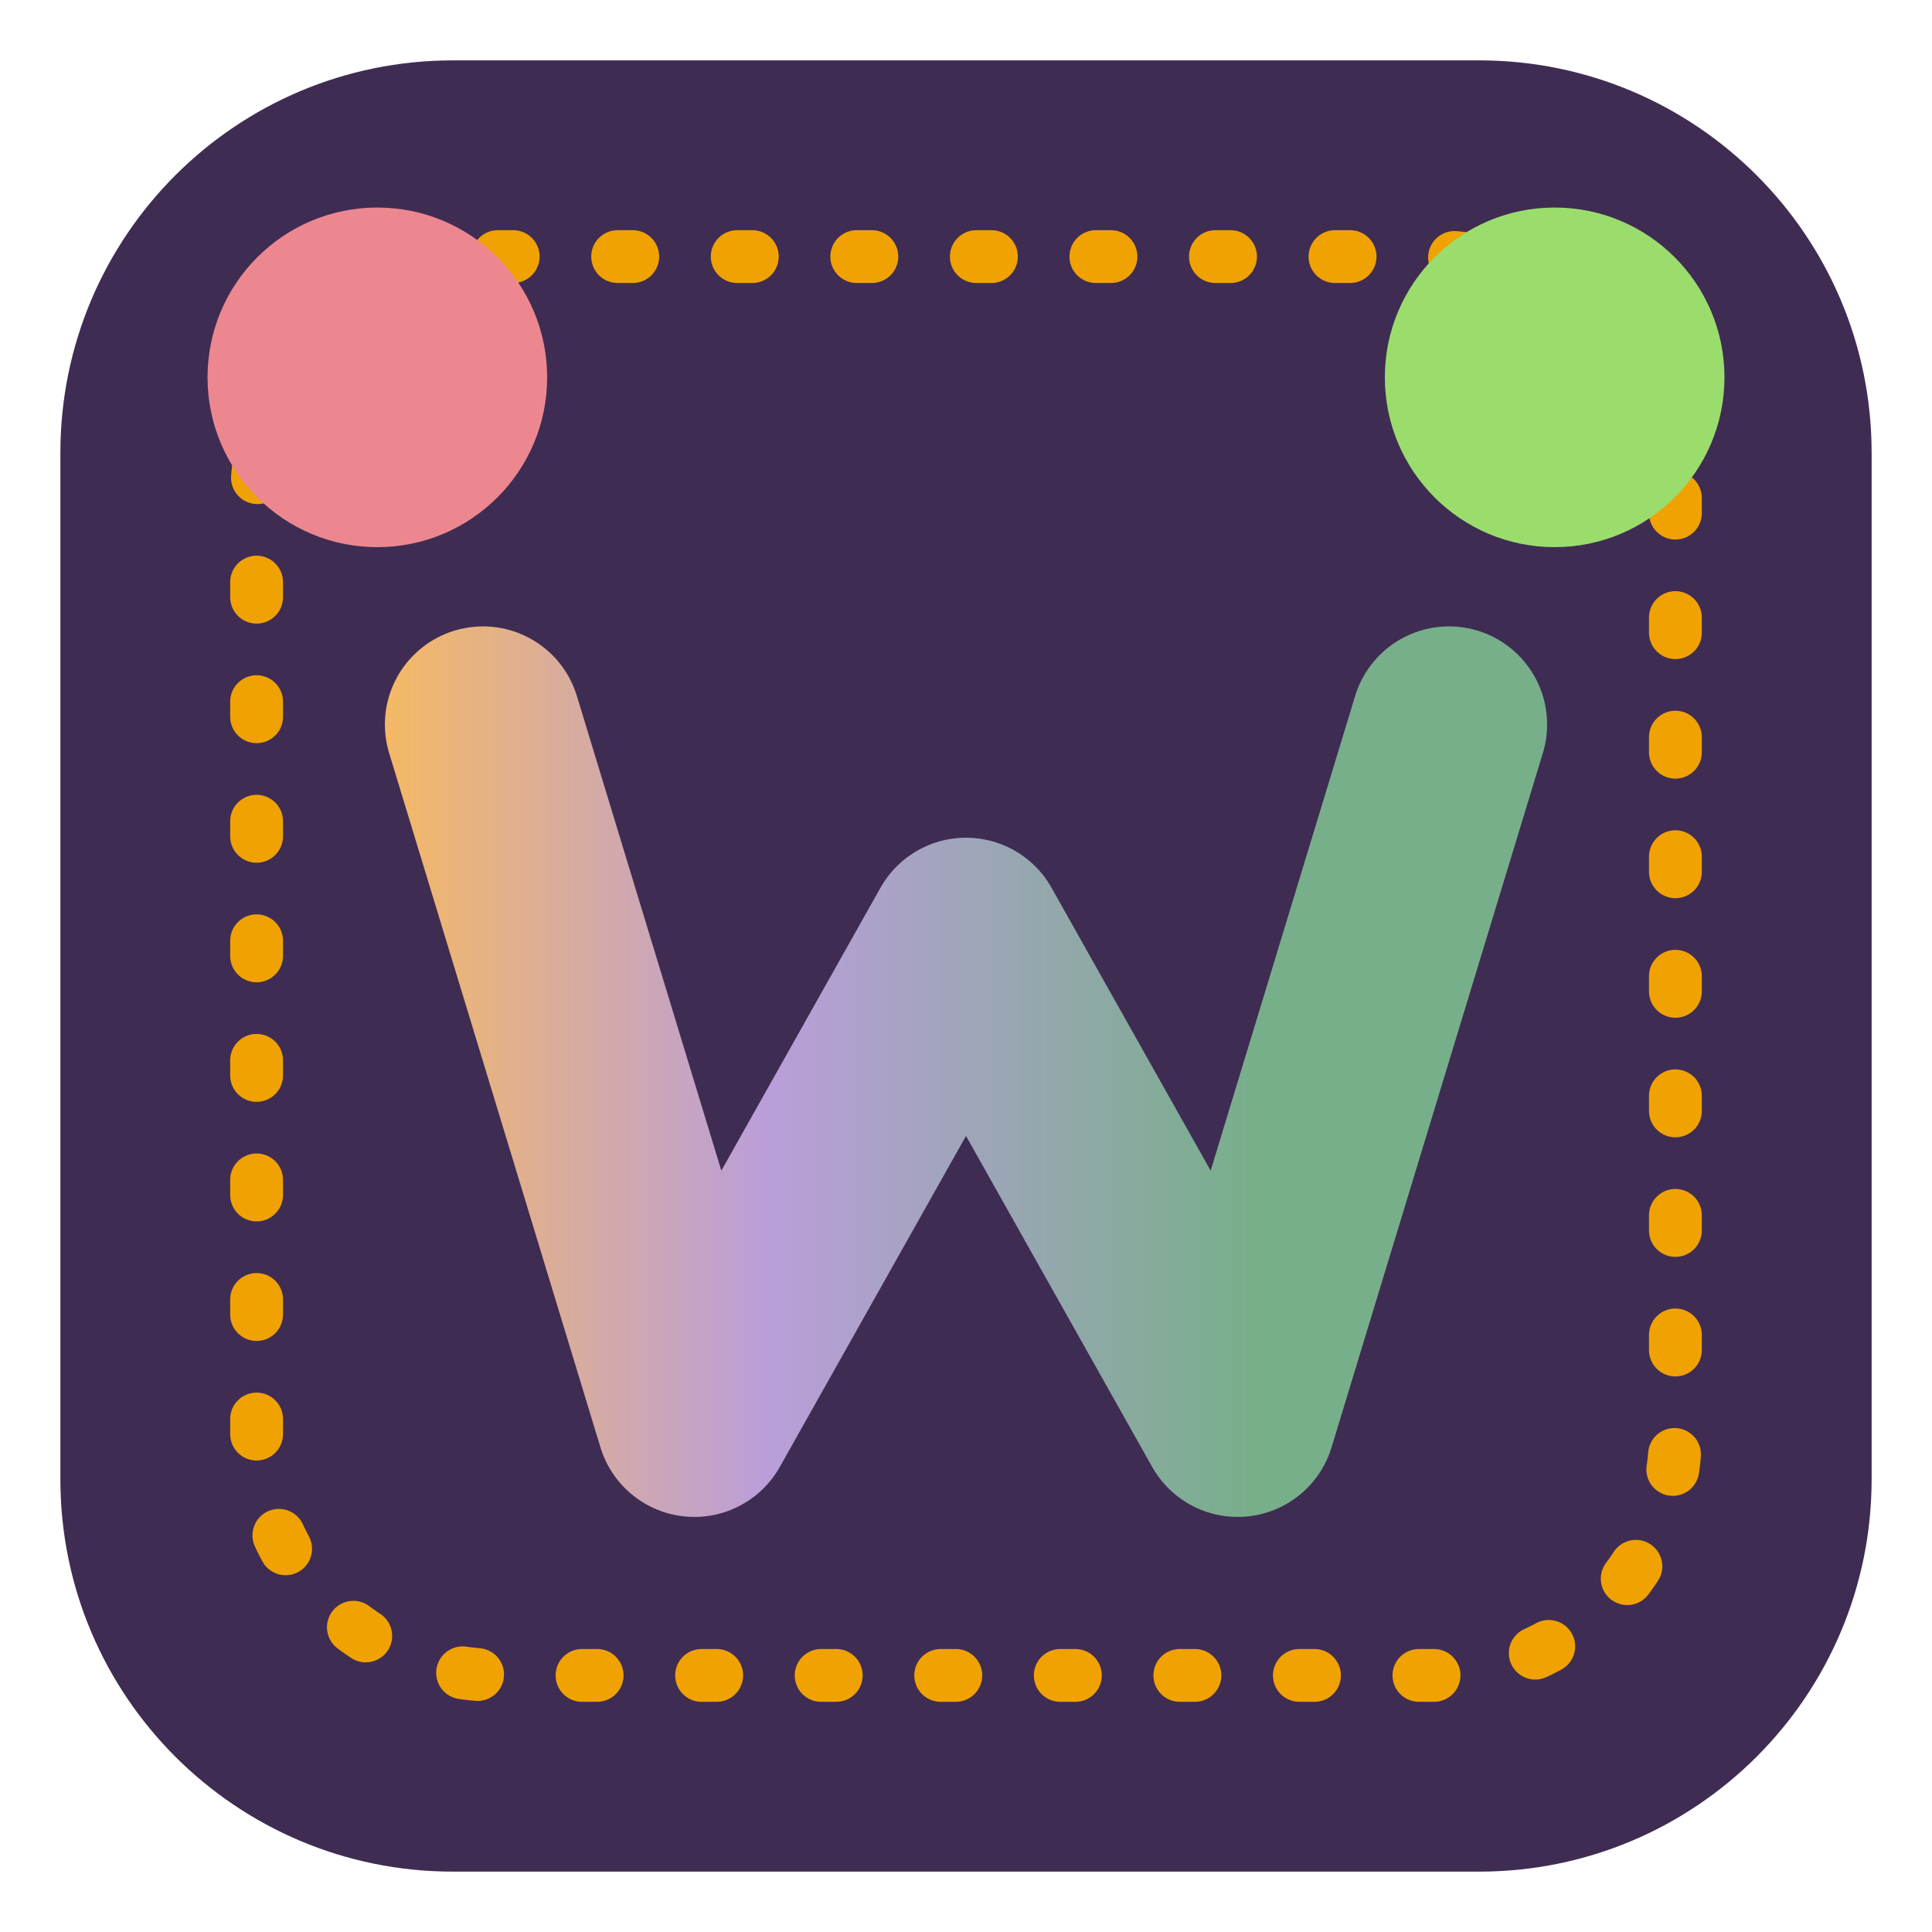
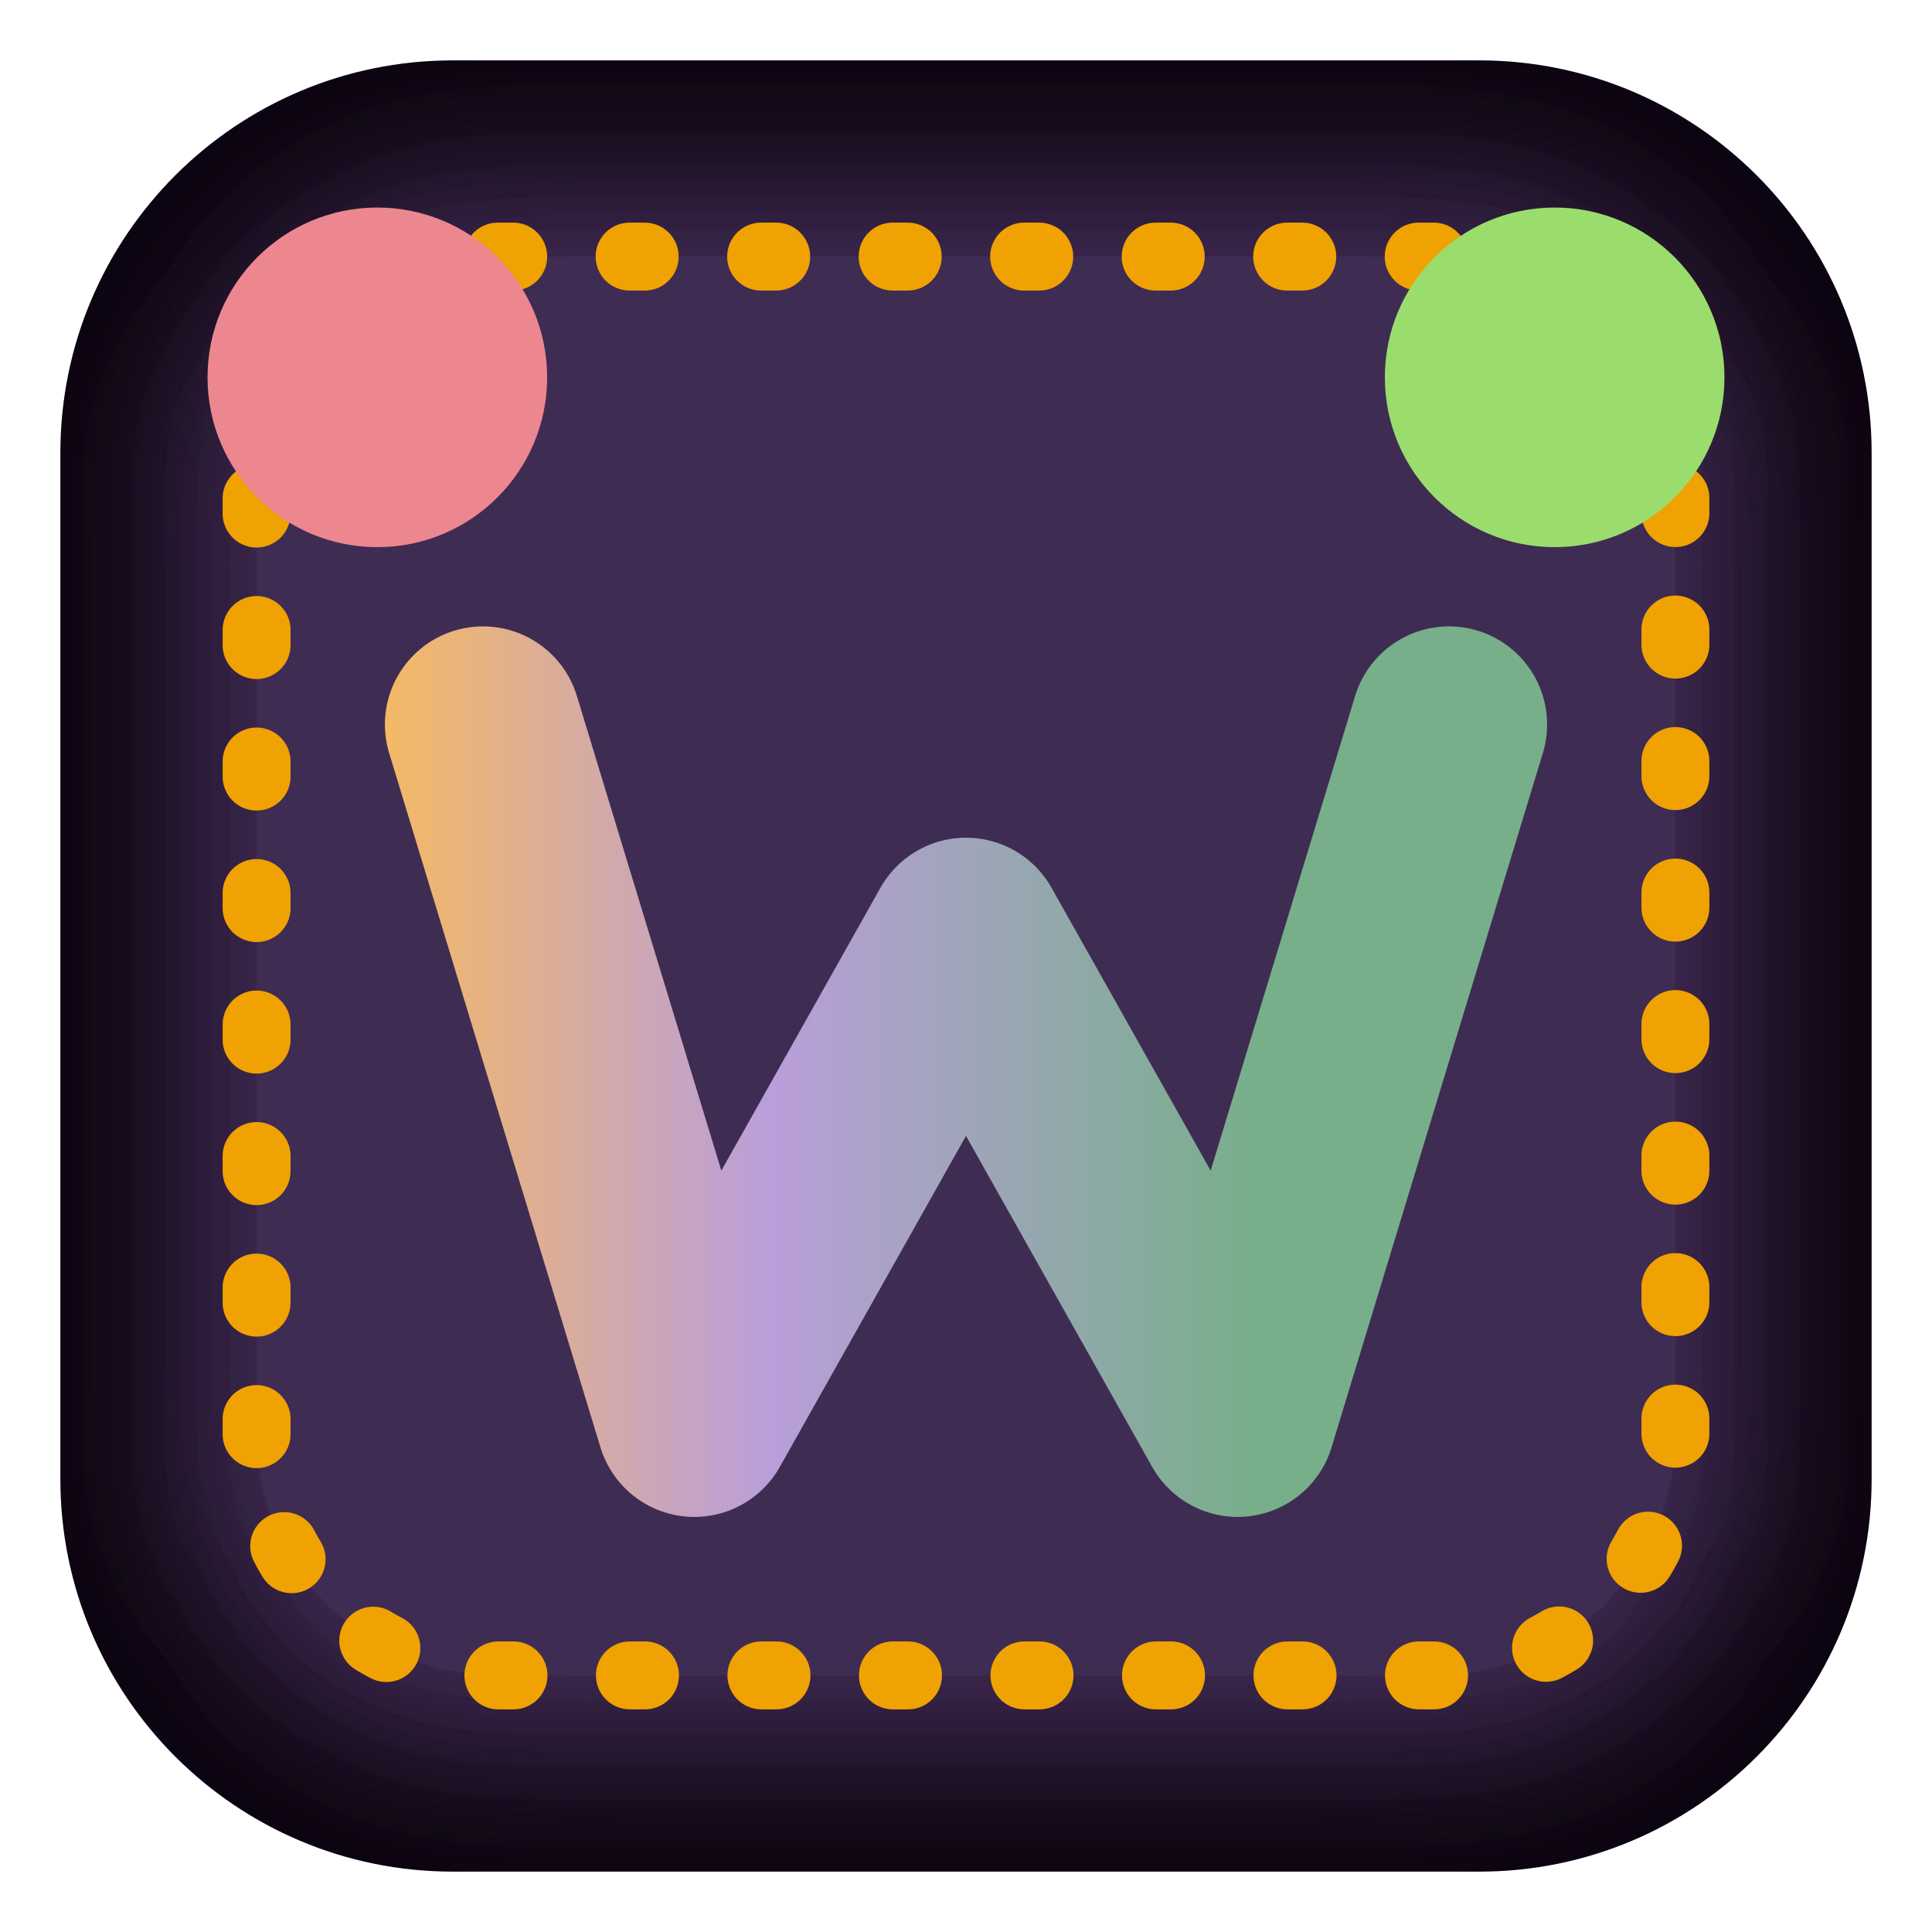
<svg xmlns="http://www.w3.org/2000/svg" width="128" height="128" viewBox="0 0 128 128">
  <defs>
    <linearGradient id="striped" gradientUnits="userSpaceOnUse" x1="25.5" y1="0" x2="102.5" y2="0">
      <stop offset="0" stop-color="#F4B965" />
      <stop offset=".33" stop-color="#BA9EDA" />
      <stop offset=".75" stop-color="#77AF8A" />
      <stop offset="1" stop-color="#77AF8A" />
    </linearGradient>
+     <clipPath id="tile">
+       <rect x="4" y="4" width="120" height="120" rx="26" />
+     </clipPath>
+     <filter id="soft" x="-20%" y="-20%" width="140%" height="140%">
+       <feGaussianBlur stdDeviation="5" />
+     </filter>
  </defs>
-   <rect x="4" y="4" width="120" height="120" rx="26" fill="#3F2C53" />
-   <rect x="17" y="17" width="94" height="94" rx="16" fill="none" stroke="#F0A202" stroke-width="3.5" stroke-dasharray="1 6.921" stroke-linecap="round" />
+   <rect x="4" y="4" width="120" height="120" rx="26" fill="#0C040F" />
+   <g clip-path="url(#tile)">
+     <rect x="12" y="12" width="104" height="104" rx="20" fill="#3F2C53" filter="url(#soft)" />
+   </g>
+   <rect x="17" y="17" width="94" height="94" rx="16" fill="#3F2C53" />
+   <rect x="17" y="17" width="94" height="94" rx="16" fill="none" stroke="#F0A202" stroke-width="4.5" stroke-dasharray="1 7.713" stroke-linecap="round" />
  <path d="M32 48 L46 94 L64 62 L82 94 L96 48" fill="none" stroke="url(#striped)" stroke-width="13" stroke-linecap="round" stroke-linejoin="round" />
  <circle cx="25.0" cy="25.0" r="11.25" fill="#EC8790" />
  <circle cx="103.0" cy="25.0" r="11.25" fill="#9ADD6D" />
</svg>
